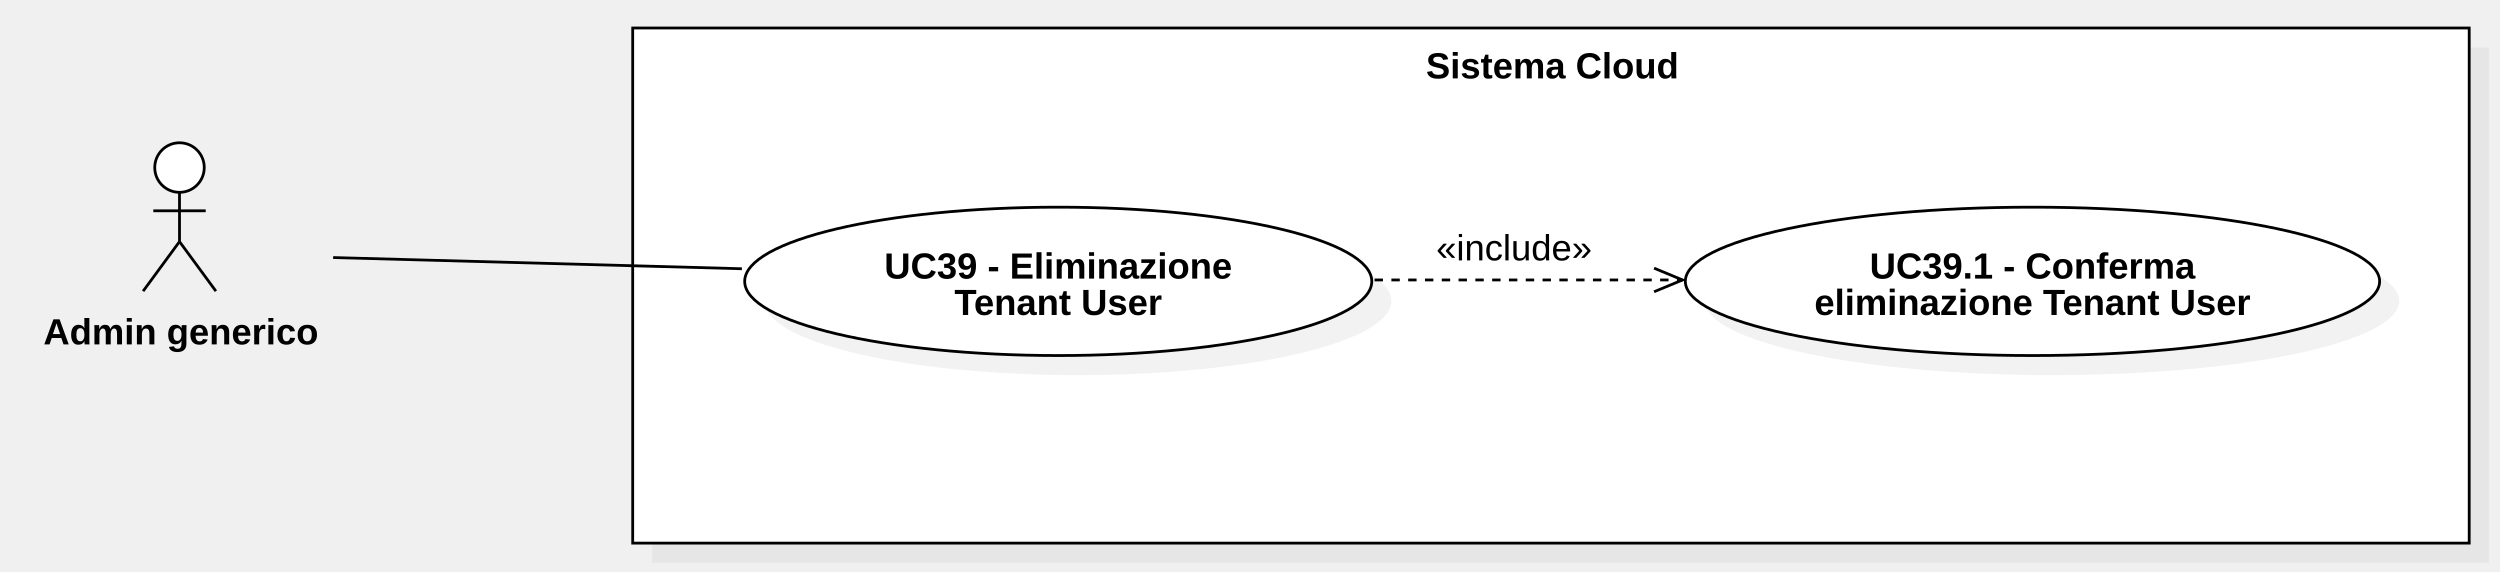
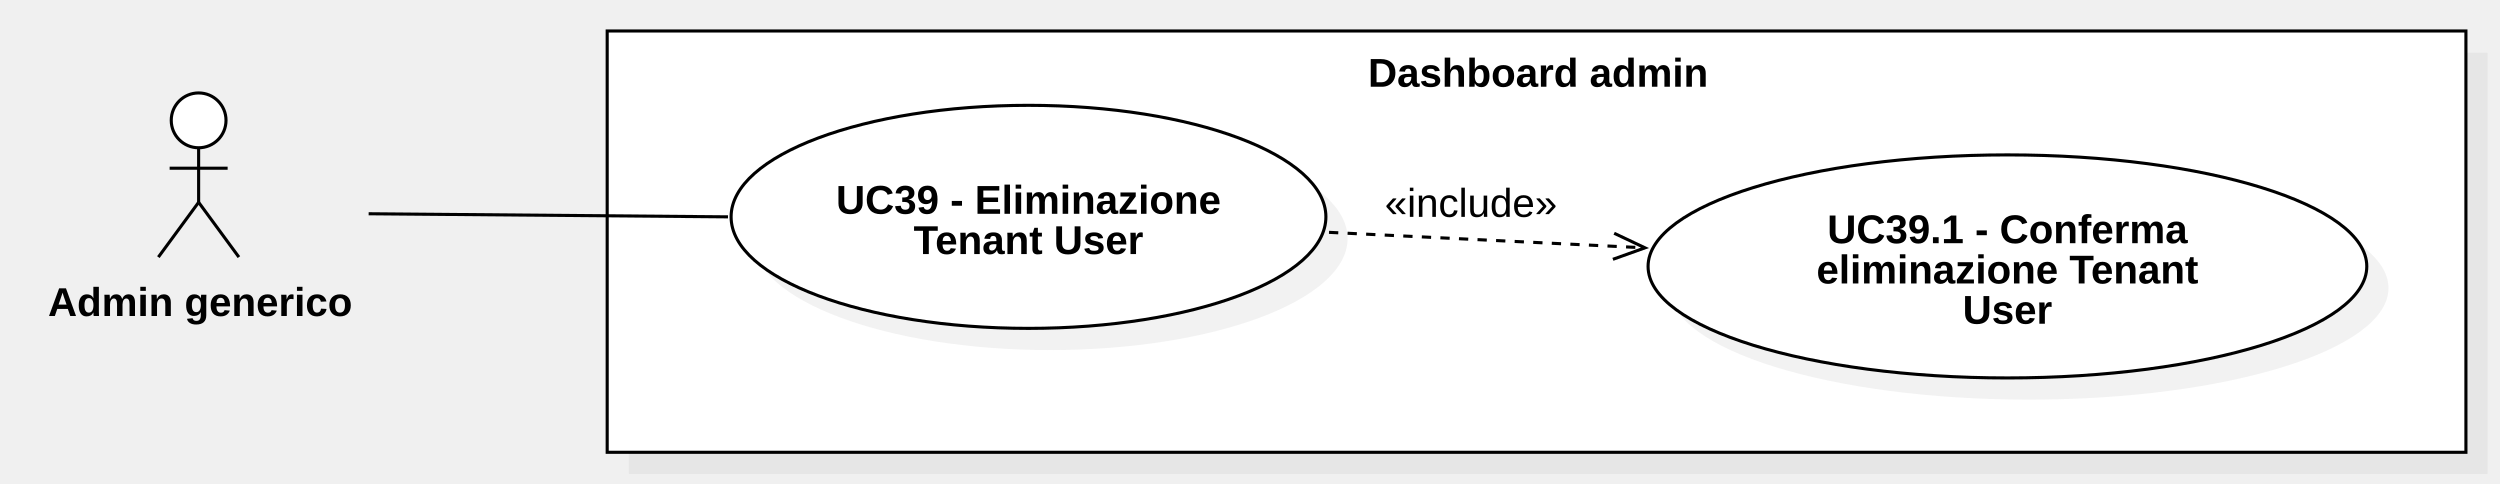
- <svg xmlns="http://www.w3.org/2000/svg" version="1.1" width="893" height="204">
+ <svg xmlns="http://www.w3.org/2000/svg" version="1.1" width="807" height="156">
  <defs />
  <g>
    <g>
-       <rect fill="#C0C0C0" stroke="none" x="628" y="477" width="656" height="184" transform="matrix(1 0 0 1 -395 -460)" fill-opacity="0.2" />
+       <rect fill="#C0C0C0" stroke="none" x="782" y="606" width="600" height="136" transform="matrix(1 0 0 1 -579 -589)" fill-opacity="0.2" />
    </g>
    <g>
-       <rect fill="#ffffff" stroke="none" x="621" y="470" width="656" height="184" transform="matrix(1 0 0 1 -395 -460)" />
+       <rect fill="#ffffff" stroke="none" x="775" y="599" width="600" height="136" transform="matrix(1 0 0 1 -579 -589)" />
    </g>
    <g>
-       <path fill="none" stroke="#000000" paint-order="fill stroke markers" d=" M 226 10 L 882 10 L 882 194 L 226 194 L 226 10 Z Z" stroke-miterlimit="10" stroke-dasharray="" />
+       <path fill="none" stroke="#000000" paint-order="fill stroke markers" d=" M 196 10 L 796 10 L 796 146 L 196 146 L 196 10 Z Z" stroke-miterlimit="10" stroke-dasharray="" />
    </g>
    <g>
      <g>
        <path fill="none" stroke="none" />
-         <text fill="#000000" stroke="none" font-family="Arial" font-size="13px" font-style="normal" font-weight="bold" text-decoration="undefined" x="949.5" y="483.5" text-anchor="middle" dominant-baseline="central" transform="matrix(1 0 0 1 -395 -460)">Sistema Cloud</text>
+         <text fill="#000000" stroke="none" font-family="Arial" font-size="13px" font-style="normal" font-weight="bold" text-decoration="undefined" x="1075.5" y="612.5" text-anchor="middle" dominant-baseline="central" transform="matrix(1 0 0 1 -579 -589)">Dashboard admin</text>
      </g>
    </g>
    <g>
-       <path fill="#ffffff" stroke="none" paint-order="stroke fill markers" d=" M 55.278 59.85 C 55.278 54.962 59.236 51 64.118 51 C 69 51 72.958 54.962 72.958 59.85 C 72.958 64.738 69 68.7 64.118 68.7 C 59.236 68.7 55.278 64.738 55.278 59.85 Z" />
+       <path fill="#ffffff" stroke="none" paint-order="stroke fill markers" d=" M 55.278 38.85 C 55.278 33.962 59.236 30 64.118 30 C 69 30 72.958 33.962 72.958 38.85 C 72.958 43.738 69 47.7 64.118 47.7 C 59.236 47.7 55.278 43.738 55.278 38.85 Z" />
    </g>
    <g>
-       <path fill="none" stroke="#000000" paint-order="fill stroke markers" d=" M 55.278 59.85 C 55.278 54.962 59.236 51 64.118 51 C 69 51 72.958 54.962 72.958 59.85 C 72.958 64.738 69 68.7 64.118 68.7 C 59.236 68.7 55.278 64.738 55.278 59.85 Z" stroke-miterlimit="10" stroke-dasharray="" />
+       <path fill="none" stroke="#000000" paint-order="fill stroke markers" d=" M 55.278 38.85 C 55.278 33.962 59.236 30 64.118 30 C 69 30 72.958 33.962 72.958 38.85 C 72.958 43.738 69 47.7 64.118 47.7 C 59.236 47.7 55.278 43.738 55.278 38.85 Z" stroke-miterlimit="10" stroke-dasharray="" />
    </g>
    <g>
-       <path fill="none" stroke="#000000" paint-order="fill stroke markers" d=" M 64.118 68.7 L 64.118 86.3" stroke-miterlimit="10" stroke-dasharray="" />
+       <path fill="none" stroke="#000000" paint-order="fill stroke markers" d=" M 64.118 47.7 L 64.118 65.3" stroke-miterlimit="10" stroke-dasharray="" />
    </g>
    <g>
-       <path fill="none" stroke="#000000" paint-order="fill stroke markers" d=" M 54.758 75.3 L 73.478 75.3" stroke-miterlimit="10" stroke-dasharray="" />
+       <path fill="none" stroke="#000000" paint-order="fill stroke markers" d=" M 54.758 54.3 L 73.478 54.3" stroke-miterlimit="10" stroke-dasharray="" />
    </g>
    <g>
-       <path fill="none" stroke="#000000" paint-order="fill stroke markers" d=" M 64.118 86.3 L 51.118 104" stroke-miterlimit="10" stroke-dasharray="" />
+       <path fill="none" stroke="#000000" paint-order="fill stroke markers" d=" M 64.118 65.3 L 51.118 83" stroke-miterlimit="10" stroke-dasharray="" />
    </g>
    <g>
-       <path fill="none" stroke="#000000" paint-order="fill stroke markers" d=" M 64.118 86.3 L 77.118 104" stroke-miterlimit="10" stroke-dasharray="" />
+       <path fill="none" stroke="#000000" paint-order="fill stroke markers" d=" M 64.118 65.3 L 77.118 83" stroke-miterlimit="10" stroke-dasharray="" />
    </g>
    <g>
      <g>
        <path fill="none" stroke="none" />
-         <text fill="#000000" stroke="none" font-family="Arial" font-size="13px" font-style="normal" font-weight="bold" text-decoration="undefined" x="459.618" y="578.5" text-anchor="middle" dominant-baseline="central" transform="matrix(1 0 0 1 -395 -460)">Admin generico</text>
+         <text fill="#000000" stroke="none" font-family="Arial" font-size="13px" font-style="normal" font-weight="bold" text-decoration="undefined" x="643.618" y="686.5" text-anchor="middle" dominant-baseline="central" transform="matrix(1 0 0 1 -579 -589)">Admin generico</text>
      </g>
    </g>
    <g>
-       <path fill="#C0C0C0" stroke="none" paint-order="stroke fill markers" d=" M 273 107.5 C 273 92.864 323.144 81 385 81 C 446.856 81 497 92.864 497 107.5 C 497 122.136 446.856 134 385 134 C 323.144 134 273 122.136 273 107.5 Z" fill-opacity="0.2" />
+       <path fill="#C0C0C0" stroke="none" paint-order="stroke fill markers" d=" M 243 77 C 243 57.118 285.981 41 339 41 C 392.019 41 435 57.118 435 77 C 435 96.882 392.019 113 339 113 C 285.981 113 243 96.882 243 77 Z" fill-opacity="0.2" />
    </g>
    <g>
-       <path fill="#ffffff" stroke="none" paint-order="stroke fill markers" d=" M 266 100.5 C 266 85.864 316.144 74 378 74 C 439.856 74 490 85.864 490 100.5 C 490 115.136 439.856 127 378 127 C 316.144 127 266 115.136 266 100.5 Z" />
+       <path fill="#ffffff" stroke="none" paint-order="stroke fill markers" d=" M 236 70 C 236 50.118 278.981 34 332 34 C 385.019 34 428 50.118 428 70 C 428 89.882 385.019 106 332 106 C 278.981 106 236 89.882 236 70 Z" />
    </g>
    <g>
-       <path fill="none" stroke="#000000" paint-order="fill stroke markers" d=" M 266 100.5 C 266 85.864 316.144 74 378 74 C 439.856 74 490 85.864 490 100.5 C 490 115.136 439.856 127 378 127 C 316.144 127 266 115.136 266 100.5 Z" stroke-miterlimit="10" stroke-dasharray="" />
+       <path fill="none" stroke="#000000" paint-order="fill stroke markers" d=" M 236 70 C 236 50.118 278.981 34 332 34 C 385.019 34 428 50.118 428 70 C 428 89.882 385.019 106 332 106 C 278.981 106 236 89.882 236 70 Z" stroke-miterlimit="10" stroke-dasharray="" />
    </g>
    <g>
      <g>
        <path fill="none" stroke="none" />
-         <text fill="#000000" stroke="none" font-family="Arial" font-size="13px" font-style="normal" font-weight="bold" text-decoration="undefined" x="773" y="555" text-anchor="middle" dominant-baseline="central" transform="matrix(1 0 0 1 -395 -460)">UC39 - Eliminazione</text>
-         <text fill="#000000" stroke="none" font-family="Arial" font-size="13px" font-style="normal" font-weight="bold" text-decoration="undefined" x="773" y="568" text-anchor="middle" dominant-baseline="central" transform="matrix(1 0 0 1 -395 -460)">Tenant User</text>
+         <text fill="#000000" stroke="none" font-family="Arial" font-size="13px" font-style="normal" font-weight="bold" text-decoration="undefined" x="911" y="653.5" text-anchor="middle" dominant-baseline="central" transform="matrix(1 0 0 1 -579 -589)">UC39 - Eliminazione</text>
+         <text fill="#000000" stroke="none" font-family="Arial" font-size="13px" font-style="normal" font-weight="bold" text-decoration="undefined" x="911" y="666.5" text-anchor="middle" dominant-baseline="central" transform="matrix(1 0 0 1 -579 -589)">Tenant User</text>
      </g>
    </g>
    <g>
-       <path fill="#C0C0C0" stroke="none" paint-order="stroke fill markers" d=" M 609 107.5 C 609 92.864 664.517 81 733 81 C 801.483 81 857 92.864 857 107.5 C 857 122.136 801.483 134 733 134 C 664.517 134 609 122.136 609 107.5 Z" fill-opacity="0.2" />
+       <path fill="#C0C0C0" stroke="none" paint-order="stroke fill markers" d=" M 539 93 C 539 73.118 590.935 57 655 57 C 719.065 57 771 73.118 771 93 C 771 112.882 719.065 129 655 129 C 590.935 129 539 112.882 539 93 Z" fill-opacity="0.2" />
    </g>
    <g>
-       <path fill="#ffffff" stroke="none" paint-order="stroke fill markers" d=" M 602 100.5 C 602 85.864 657.517 74 726 74 C 794.483 74 850 85.864 850 100.5 C 850 115.136 794.483 127 726 127 C 657.517 127 602 115.136 602 100.5 Z" />
+       <path fill="#ffffff" stroke="none" paint-order="stroke fill markers" d=" M 532 86 C 532 66.118 583.935 50 648 50 C 712.065 50 764 66.118 764 86 C 764 105.882 712.065 122 648 122 C 583.935 122 532 105.882 532 86 Z" />
    </g>
    <g>
-       <path fill="none" stroke="#000000" paint-order="fill stroke markers" d=" M 602 100.5 C 602 85.864 657.517 74 726 74 C 794.483 74 850 85.864 850 100.5 C 850 115.136 794.483 127 726 127 C 657.517 127 602 115.136 602 100.5 Z" stroke-miterlimit="10" stroke-dasharray="" />
+       <path fill="none" stroke="#000000" paint-order="fill stroke markers" d=" M 532 86 C 532 66.118 583.935 50 648 50 C 712.065 50 764 66.118 764 86 C 764 105.882 712.065 122 648 122 C 583.935 122 532 105.882 532 86 Z" stroke-miterlimit="10" stroke-dasharray="" />
    </g>
    <g>
      <g>
        <path fill="none" stroke="none" />
-         <text fill="#000000" stroke="none" font-family="Arial" font-size="13px" font-style="normal" font-weight="bold" text-decoration="undefined" x="1121" y="555" text-anchor="middle" dominant-baseline="central" transform="matrix(1 0 0 1 -395 -460)">UC39.1 - Conferma </text>
-         <text fill="#000000" stroke="none" font-family="Arial" font-size="13px" font-style="normal" font-weight="bold" text-decoration="undefined" x="1121" y="568" text-anchor="middle" dominant-baseline="central" transform="matrix(1 0 0 1 -395 -460)">eliminazione Tenant User</text>
+         <text fill="#000000" stroke="none" font-family="Arial" font-size="13px" font-style="normal" font-weight="bold" text-decoration="undefined" x="1227" y="663" text-anchor="middle" dominant-baseline="central" transform="matrix(1 0 0 1 -579 -589)">UC39.1 - Conferma </text>
+         <text fill="#000000" stroke="none" font-family="Arial" font-size="13px" font-style="normal" font-weight="bold" text-decoration="undefined" x="1227" y="676" text-anchor="middle" dominant-baseline="central" transform="matrix(1 0 0 1 -579 -589)">eliminazione Tenant</text>
+         <text fill="#000000" stroke="none" font-family="Arial" font-size="13px" font-style="normal" font-weight="bold" text-decoration="undefined" x="1227" y="689" text-anchor="middle" dominant-baseline="central" transform="matrix(1 0 0 1 -579 -589)">User</text>
      </g>
    </g>
    <g>
-       <path fill="none" stroke="#000000" paint-order="fill stroke markers" d=" M 119 92 L 265 96" stroke-miterlimit="10" stroke-dasharray="" />
+       <path fill="none" stroke="#000000" paint-order="fill stroke markers" d=" M 119 69 L 235 70" stroke-miterlimit="10" stroke-dasharray="" />
    </g>
    <g>
-       <path fill="none" stroke="#000000" paint-order="fill stroke markers" d=" M 491 100 L 601 100" stroke-miterlimit="10" stroke-dasharray="3" />
+       <path fill="none" stroke="#000000" paint-order="fill stroke markers" d=" M 429 75 L 531 80" stroke-miterlimit="10" stroke-dasharray="3" />
    </g>
    <g>
-       <path fill="none" stroke="#000000" paint-order="fill stroke markers" d=" M 590.837 104.21 L 601 100 L 590.837 95.79" stroke-miterlimit="10" stroke-dasharray="" />
+       <path fill="none" stroke="#000000" paint-order="fill stroke markers" d=" M 520.643 83.707 L 531 80 L 521.056 75.298" stroke-miterlimit="10" stroke-dasharray="" />
    </g>
    <g>
-       <rect fill="#ffffff" stroke="none" x="908" y="542" width="55.656" height="13" transform="matrix(1 0 0 1 -395 -460)" />
+       <rect fill="#ffffff" stroke="none" x="1026" y="648" width="55.656" height="13" transform="matrix(1 0 0 1 -579 -589)" />
    </g>
    <g>
      <g>
        <path fill="none" stroke="none" />
-         <text fill="#000000" stroke="none" font-family="Arial" font-size="13px" font-style="normal" font-weight="normal" text-decoration="undefined" x="935.828" y="548.5" text-anchor="middle" dominant-baseline="central" transform="matrix(1 0 0 1 -395 -460)">«include»</text>
+         <text fill="#000000" stroke="none" font-family="Arial" font-size="13px" font-style="normal" font-weight="normal" text-decoration="undefined" x="1053.828" y="654.5" text-anchor="middle" dominant-baseline="central" transform="matrix(1 0 0 1 -579 -589)">«include»</text>
      </g>
    </g>
  </g>
</svg>
